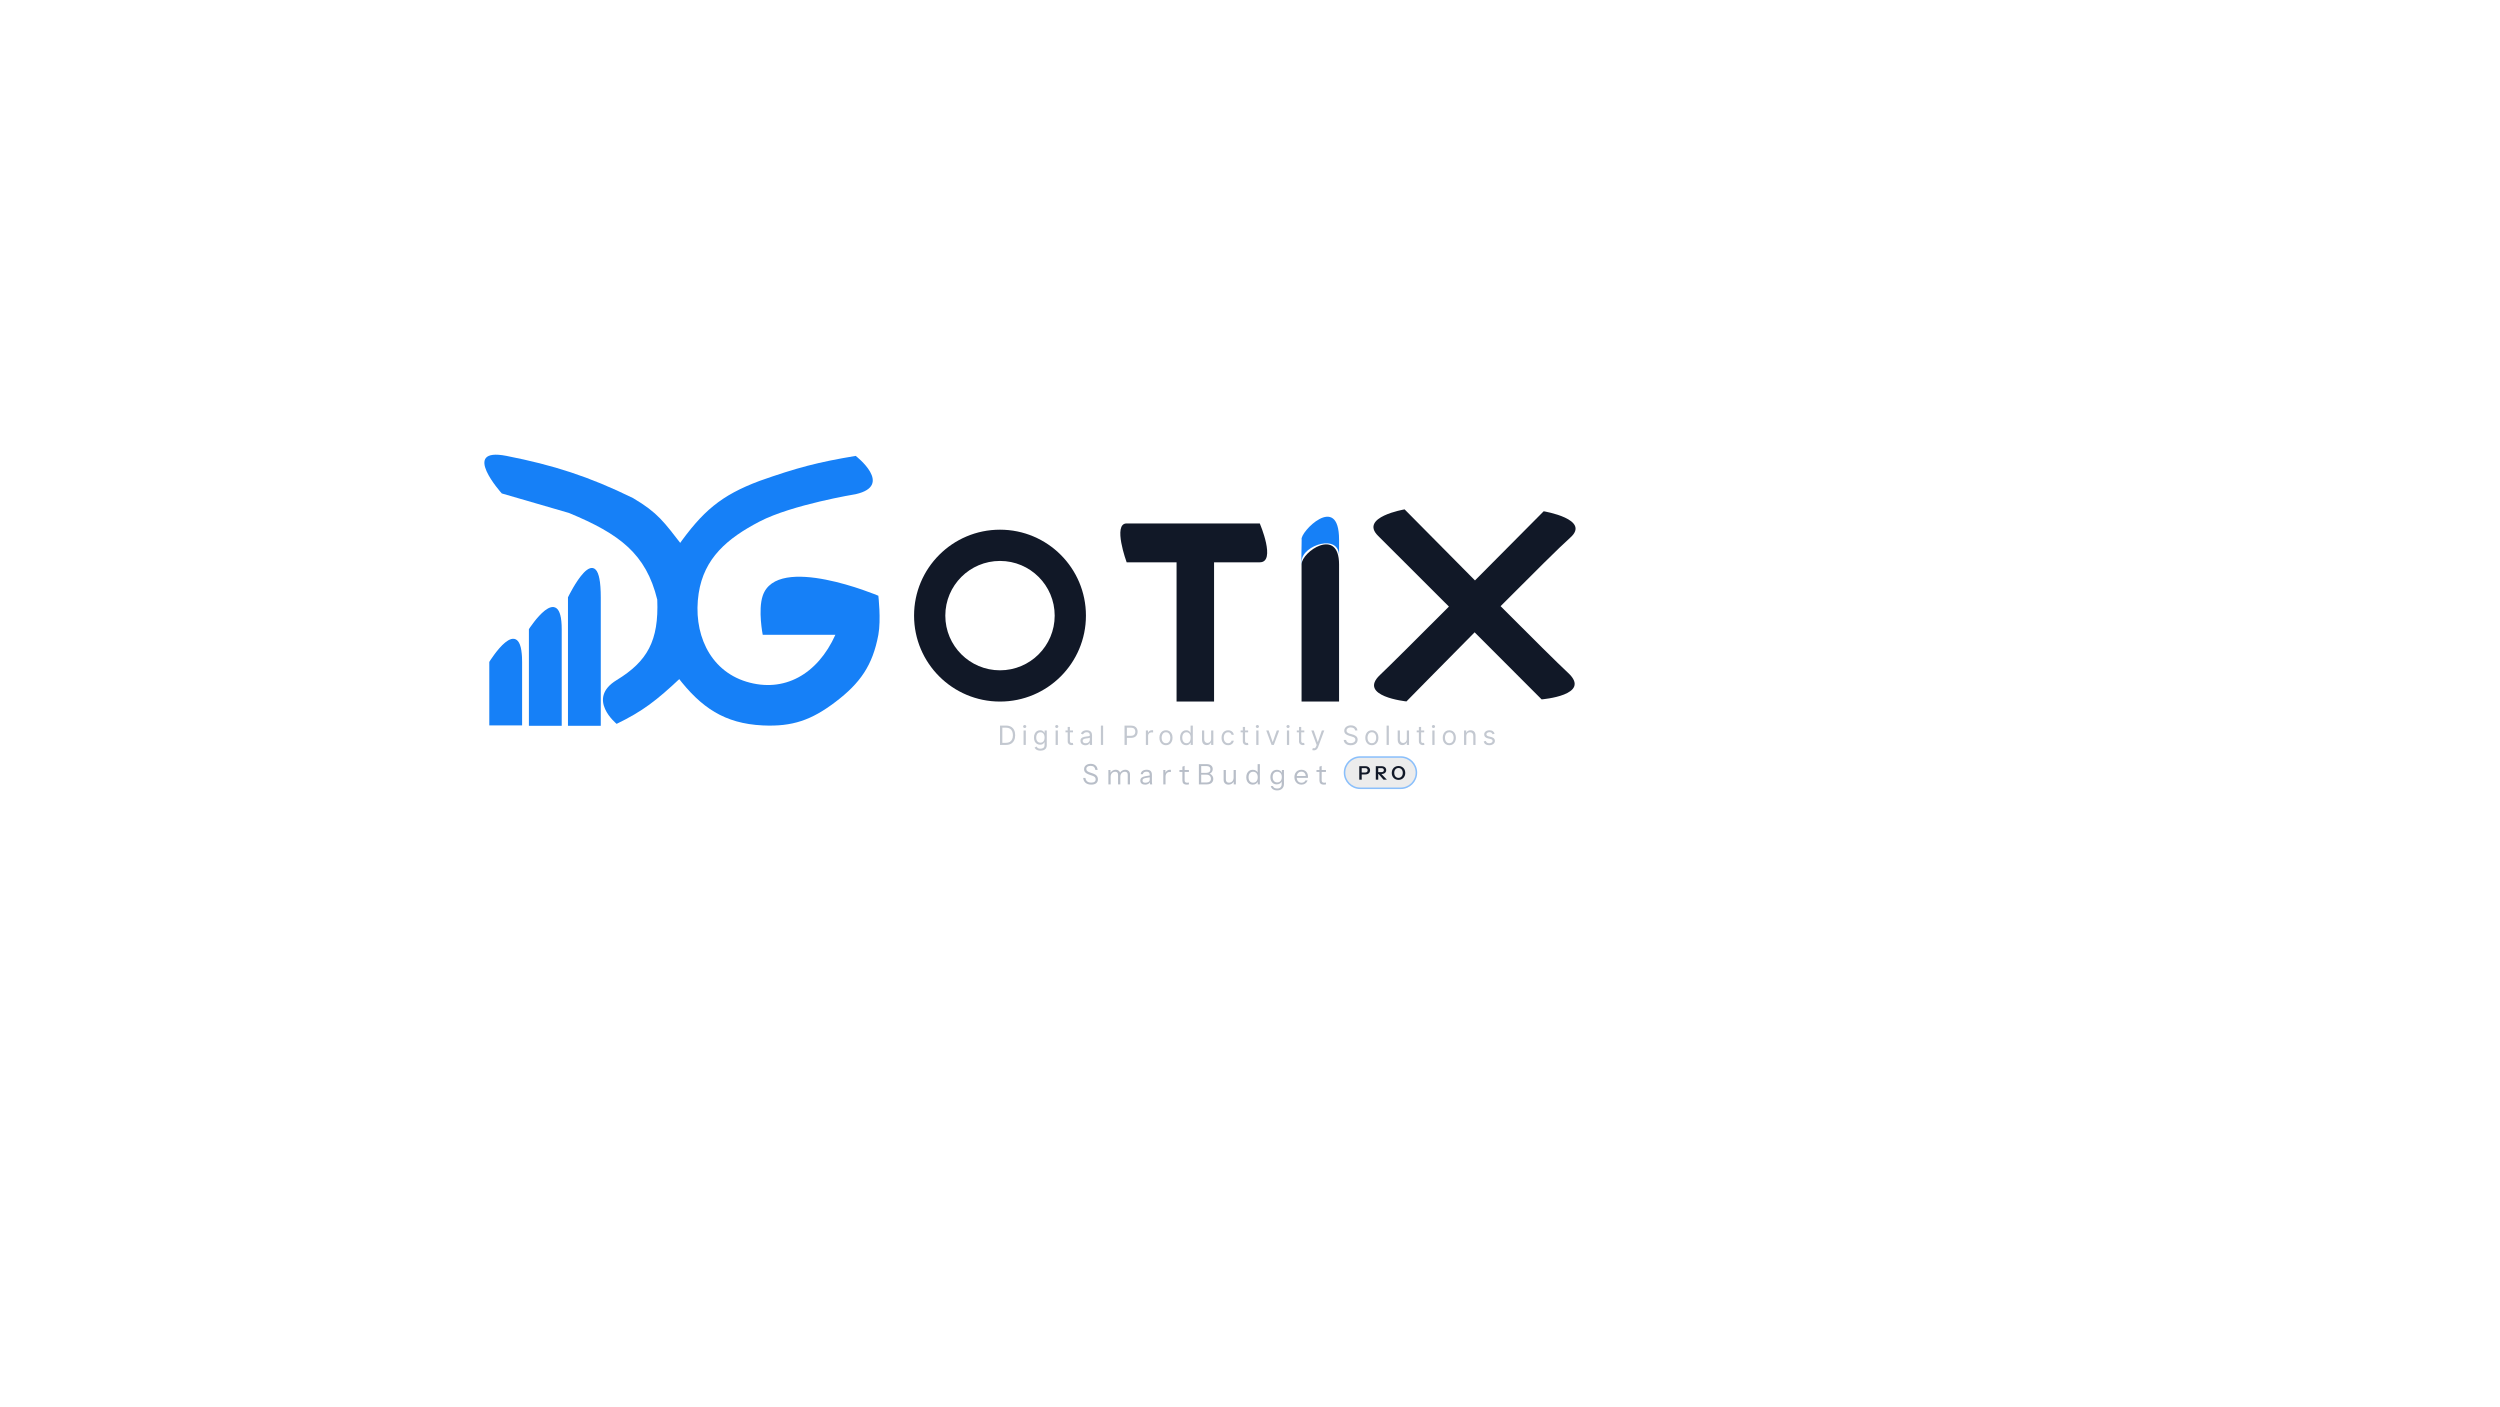
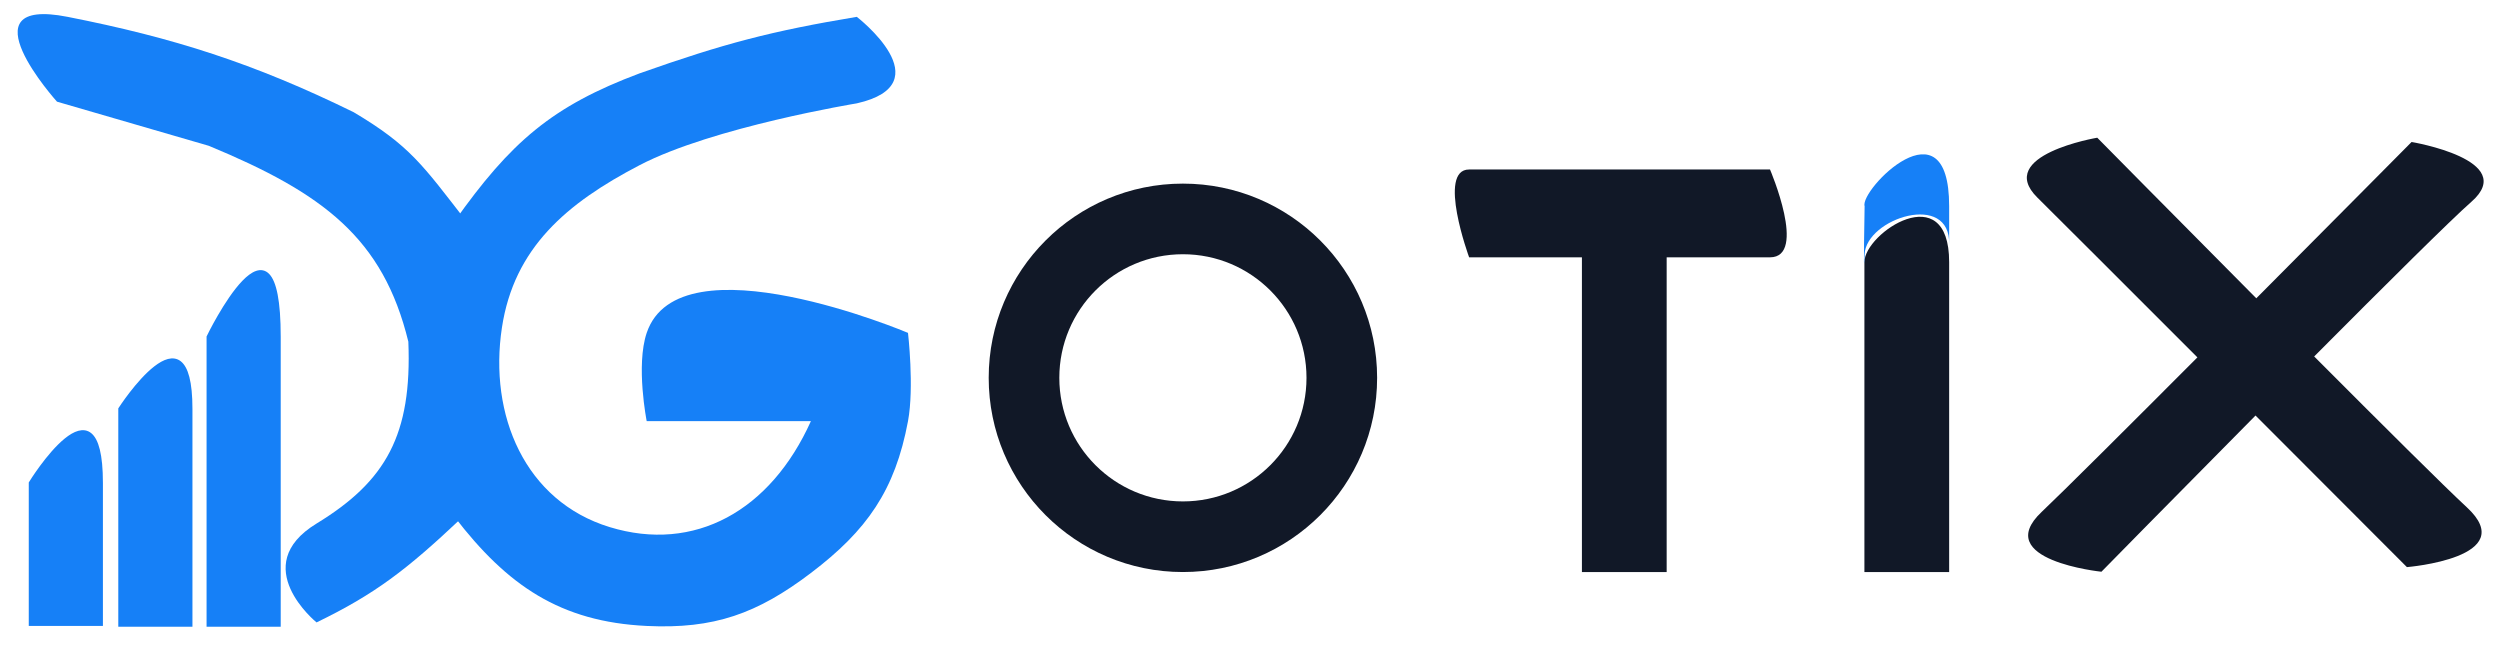
- <svg xmlns="http://www.w3.org/2000/svg" width="1600" height="900" viewBox="0 0 1600 900" fill="none">
+ <svg xmlns="http://www.w3.org/2000/svg" width="708" height="189" viewBox="305 287 708 189" fill="none">
  <path d="M405.145 318.77C376.923 304.932 354.113 297.669 324.145 291.77C294.178 285.872 321.14 315.794 321.14 315.794L364.14 328.294C396.605 341.748 413.494 354.47 420.645 383.77C421.696 410.083 414.349 423.252 394.645 435.27C374.942 447.288 394.645 463.27 394.645 463.27C411.221 455.234 420.137 448.396 435.645 433.77L437.145 349.77C424.71 333.752 421.145 328.27 405.145 318.77Z" fill="#1680F7" />
  <path d="M339 402.805C339.056 402.717 359 371.788 359 402.805V464H339V402.805Z" fill="#1680F7" />
  <path fill="#1680F7" d="M339 402.805C339.056 402.717 359 371.788 359 402.805V464H339V402.805Z" stroke="#1680F7" />
  <path d="M364 382.406C364.06 382.281 384 341.055 384 382.406V464H364V382.406Z" fill="#1680F7" />
  <path fill="#1680F7" d="M364 382.406C364.06 382.281 384 341.055 384 382.406V464H364V382.406Z" stroke="#1680F7" />
  <path d="M313.646 423.77C313.681 423.712 333.645 391.299 333.646 423.77V463.77H313.646V423.77Z" fill="#1680F7" />
  <path fill="#1680F7" d="M313.646 423.77C313.681 423.712 333.645 391.299 333.646 423.77V463.77H313.646V423.77Z" stroke="#1680F7" />
  <path d="M547.646 316.27C572.237 310.719 547.646 291.77 547.646 291.77C523.484 295.794 510.024 299.326 486.146 307.77C461.334 317.066 449.66 327.168 433.646 349.77V390.77V433.27C448.661 452.847 463.688 463.095 488.146 464.27C507.204 465.186 519.445 460.804 534.646 449.27C550.525 437.222 558.485 425.864 562.146 406.27C563.938 396.673 562.146 381.27 562.146 381.27C562.146 381.27 497.395 353.892 488.146 381.27C485.021 390.52 488.146 406.27 488.146 406.27H534.646C523.214 431.674 501.697 443.638 477.646 436.27C453.671 428.926 443.371 404.559 447.146 379.77C450.58 357.215 465.392 344.58 486.146 333.77C506.899 322.96 547.646 316.27 547.646 316.27Z" fill="#1680F7" />
  <path d="M640 449C670.376 449 695 424.376 695 394C695 363.624 670.376 339 640 339C609.624 339 585 363.624 585 394C585 424.376 609.624 449 640 449ZM640 429C620.67 429 605 413.33 605 394C605 374.67 620.67 359 640 359C659.33 359 675 374.67 675 394C675 413.33 659.33 429 640 429Z" fill="#111827" />
  <path d="M806.266 335C806.266 335 816.917 359.873 806.266 359.873H776.999V449H752.999V359.873C735.782 359.873 721.135 359.873 721.058 359.873C721.058 359.873 711.928 335 721.058 335H806.266Z" fill="#111827" />
  <path d="M833 361.241C833 353 857 337 857 361.241C857 385.481 857 449 857 449H833C833 449 833 369.481 833 361.241Z" fill="#111827" />
  <path d="M833.06 345.383C831.606 340.805 857 314.765 857 345.383C857 376 857 356.277 857 356.277C857.486 341.05 833.502 348.86 833.06 359C832.619 369.14 833.06 345.383 833.06 345.383Z" fill="#1680F7" />
-   <path opacity="0.85" d="M956.563 469.554L955.283 469.916C955.203 469.703 955.084 469.496 954.927 469.294C954.774 469.089 954.565 468.92 954.299 468.787C954.034 468.654 953.694 468.588 953.279 468.588C952.712 468.588 952.239 468.719 951.86 468.98C951.486 469.238 951.299 469.566 951.299 469.964C951.299 470.319 951.428 470.598 951.685 470.804C951.943 471.009 952.345 471.18 952.893 471.317L954.269 471.655C955.098 471.856 955.716 472.164 956.122 472.578C956.529 472.989 956.732 473.518 956.732 474.166C956.732 474.697 956.579 475.172 956.273 475.591C955.972 476.009 955.549 476.339 955.006 476.581C954.462 476.822 953.83 476.943 953.11 476.943C952.164 476.943 951.381 476.738 950.762 476.327C950.142 475.917 949.749 475.317 949.584 474.528L950.937 474.19C951.066 474.689 951.309 475.064 951.667 475.313C952.029 475.563 952.502 475.688 953.086 475.688C953.75 475.688 954.277 475.547 954.668 475.265C955.062 474.979 955.259 474.637 955.259 474.239C955.259 473.917 955.146 473.647 954.921 473.43C954.696 473.208 954.35 473.043 953.883 472.935L952.337 472.572C951.488 472.371 950.864 472.059 950.466 471.637C950.071 471.21 949.874 470.677 949.874 470.037C949.874 469.514 950.021 469.051 950.315 468.648C950.613 468.246 951.017 467.93 951.528 467.701C952.044 467.471 952.627 467.357 953.279 467.357C954.197 467.357 954.917 467.558 955.44 467.96C955.968 468.363 956.342 468.894 956.563 469.554Z" fill="#B8BEC8" />
-   <path opacity="0.85" d="M938.415 471.172V476.75H936.991V467.477H938.367V468.926H938.488C938.705 468.455 939.035 468.077 939.478 467.791C939.921 467.501 940.492 467.357 941.192 467.357C941.82 467.357 942.37 467.485 942.841 467.743C943.311 467.996 943.678 468.383 943.939 468.902C944.201 469.417 944.332 470.069 944.332 470.858V476.75H942.907V470.955C942.907 470.226 942.718 469.659 942.339 469.252C941.961 468.842 941.442 468.636 940.782 468.636C940.327 468.636 939.921 468.735 939.562 468.932C939.208 469.129 938.929 469.417 938.723 469.795C938.518 470.174 938.415 470.633 938.415 471.172Z" fill="#B8BEC8" />
-   <path opacity="0.85" d="M927.554 476.943C926.717 476.943 925.983 476.744 925.351 476.346C924.723 475.947 924.232 475.39 923.878 474.673C923.528 473.957 923.353 473.12 923.353 472.162C923.353 471.196 923.528 470.353 923.878 469.632C924.232 468.912 924.723 468.353 925.351 467.954C925.983 467.556 926.717 467.357 927.554 467.357C928.391 467.357 929.124 467.556 929.752 467.954C930.384 468.353 930.875 468.912 931.225 469.632C931.579 470.353 931.756 471.196 931.756 472.162C931.756 473.12 931.579 473.957 931.225 474.673C930.875 475.39 930.384 475.947 929.752 476.346C929.124 476.744 928.391 476.943 927.554 476.943ZM927.554 475.663C928.19 475.663 928.713 475.5 929.124 475.174C929.534 474.848 929.838 474.42 930.035 473.888C930.233 473.357 930.331 472.782 930.331 472.162C930.331 471.542 930.233 470.965 930.035 470.429C929.838 469.894 929.534 469.461 929.124 469.131C928.713 468.801 928.19 468.636 927.554 468.636C926.918 468.636 926.395 468.801 925.985 469.131C925.574 469.461 925.27 469.894 925.073 470.429C924.876 470.965 924.777 471.542 924.777 472.162C924.777 472.782 924.876 473.357 925.073 473.888C925.27 474.42 925.574 474.848 925.985 475.174C926.395 475.5 926.918 475.663 927.554 475.663Z" fill="#B8BEC8" />
-   <path opacity="0.85" d="M916.693 476.75V467.477H918.118V476.75H916.693ZM917.418 465.932C917.14 465.932 916.9 465.837 916.699 465.648C916.502 465.459 916.403 465.232 916.403 464.966C916.403 464.7 916.502 464.473 916.699 464.284C916.9 464.095 917.14 464 917.418 464C917.695 464 917.933 464.095 918.13 464.284C918.331 464.473 918.432 464.7 918.432 464.966C918.432 465.232 918.331 465.459 918.13 465.648C917.933 465.837 917.695 465.932 917.418 465.932Z" fill="#B8BEC8" />
-   <path opacity="0.85" d="M911.49 467.477V468.685H906.685V467.477H911.49ZM908.085 465.256H909.51V474.094C909.51 474.496 909.568 474.798 909.685 474.999C909.806 475.196 909.959 475.329 910.144 475.398C910.333 475.462 910.532 475.494 910.741 475.494C910.898 475.494 911.027 475.486 911.128 475.47C911.228 475.45 911.309 475.434 911.369 475.422L911.659 476.702C911.562 476.738 911.428 476.774 911.255 476.81C911.081 476.851 910.862 476.871 910.596 476.871C910.194 476.871 909.8 476.784 909.413 476.611C909.031 476.438 908.713 476.174 908.459 475.82C908.21 475.466 908.085 475.019 908.085 474.48V465.256Z" fill="#B8BEC8" />
-   <path opacity="0.85" d="M900.363 472.959V467.477H901.788V476.75H900.363V475.18H900.267C900.049 475.651 899.711 476.052 899.252 476.382C898.794 476.708 898.214 476.871 897.514 476.871C896.934 476.871 896.419 476.744 895.968 476.49C895.518 476.233 895.163 475.846 894.906 475.331C894.648 474.812 894.52 474.158 894.52 473.369V467.477H895.944V473.273C895.944 473.949 896.133 474.488 896.512 474.891C896.894 475.293 897.381 475.494 897.973 475.494C898.327 475.494 898.687 475.404 899.053 475.223C899.424 475.042 899.733 474.764 899.983 474.39C900.236 474.015 900.363 473.538 900.363 472.959Z" fill="#B8BEC8" />
-   <path opacity="0.85" d="M888.85 464.386V476.75H887.425V464.386H888.85Z" fill="#B8BEC8" />
-   <path opacity="0.85" d="M877.989 476.943C877.152 476.943 876.417 476.744 875.785 476.346C875.157 475.947 874.666 475.39 874.312 474.673C873.962 473.957 873.787 473.12 873.787 472.162C873.787 471.196 873.962 470.353 874.312 469.632C874.666 468.912 875.157 468.353 875.785 467.954C876.417 467.556 877.152 467.357 877.989 467.357C878.826 467.357 879.558 467.556 880.186 467.954C880.818 468.353 881.309 468.912 881.659 469.632C882.013 470.353 882.191 471.196 882.191 472.162C882.191 473.12 882.013 473.957 881.659 474.673C881.309 475.39 880.818 475.947 880.186 476.346C879.558 476.744 878.826 476.943 877.989 476.943ZM877.989 475.663C878.625 475.663 879.148 475.5 879.558 475.174C879.969 474.848 880.273 474.42 880.47 473.888C880.667 473.357 880.766 472.782 880.766 472.162C880.766 471.542 880.667 470.965 880.47 470.429C880.273 469.894 879.969 469.461 879.558 469.131C879.148 468.801 878.625 468.636 877.989 468.636C877.353 468.636 876.83 468.801 876.419 469.131C876.009 469.461 875.705 469.894 875.508 470.429C875.31 470.965 875.212 471.542 875.212 472.162C875.212 472.782 875.31 473.357 875.508 473.888C875.705 474.42 876.009 474.848 876.419 475.174C876.83 475.5 877.353 475.663 877.989 475.663Z" fill="#B8BEC8" />
-   <path opacity="0.85" d="M867.275 467.477C867.203 466.866 866.909 466.391 866.394 466.053C865.879 465.714 865.247 465.545 864.498 465.545C863.951 465.545 863.472 465.634 863.061 465.811C862.655 465.988 862.337 466.232 862.108 466.542C861.882 466.851 861.77 467.204 861.77 467.598C861.77 467.928 861.848 468.212 862.005 468.449C862.166 468.683 862.371 468.878 862.621 469.035C862.87 469.188 863.132 469.314 863.406 469.415C863.679 469.512 863.931 469.59 864.16 469.651L865.416 469.989C865.738 470.073 866.096 470.19 866.49 470.339C866.889 470.488 867.269 470.691 867.631 470.948C867.998 471.202 868.3 471.528 868.537 471.926C868.774 472.325 868.893 472.814 868.893 473.393C868.893 474.062 868.718 474.665 868.368 475.205C868.022 475.744 867.515 476.172 866.847 476.49C866.183 476.808 865.376 476.967 864.426 476.967C863.54 476.967 862.774 476.824 862.126 476.539C861.482 476.253 860.975 475.855 860.604 475.343C860.238 474.832 860.031 474.239 859.983 473.562H861.528C861.568 474.029 861.725 474.416 861.999 474.722C862.277 475.023 862.627 475.249 863.049 475.398C863.476 475.543 863.935 475.615 864.426 475.615C864.997 475.615 865.51 475.522 865.965 475.337C866.42 475.148 866.78 474.887 867.046 474.553C867.311 474.214 867.444 473.82 867.444 473.369C867.444 472.959 867.33 472.625 867.1 472.367C866.871 472.11 866.569 471.9 866.195 471.739C865.82 471.578 865.416 471.437 864.981 471.317L863.46 470.882C862.494 470.604 861.729 470.208 861.166 469.693C860.602 469.178 860.321 468.504 860.321 467.67C860.321 466.978 860.508 466.375 860.882 465.859C861.26 465.34 861.768 464.938 862.403 464.652C863.043 464.362 863.758 464.217 864.547 464.217C865.343 464.217 866.052 464.36 866.672 464.646C867.291 464.928 867.782 465.314 868.145 465.805C868.511 466.296 868.704 466.853 868.724 467.477H867.275Z" fill="#B8BEC8" />
-   <path opacity="0.85" d="M840.874 480.227C840.633 480.227 840.417 480.207 840.228 480.167C840.039 480.131 839.908 480.094 839.836 480.058L840.198 478.803C840.544 478.891 840.85 478.923 841.116 478.899C841.381 478.875 841.617 478.756 841.822 478.543C842.031 478.334 842.222 477.994 842.396 477.523L842.661 476.798L839.232 467.477H840.778L843.337 474.866H843.434L845.994 467.477H847.539L843.603 478.102C843.426 478.581 843.206 478.978 842.945 479.292C842.683 479.609 842.379 479.845 842.033 479.998C841.691 480.151 841.305 480.227 840.874 480.227Z" fill="#B8BEC8" />
-   <path opacity="0.85" d="M834.754 467.477V468.685H829.948V467.477H834.754ZM831.349 465.256H832.774V474.094C832.774 474.496 832.832 474.798 832.949 474.999C833.069 475.196 833.222 475.329 833.407 475.398C833.597 475.462 833.796 475.494 834.005 475.494C834.162 475.494 834.291 475.486 834.391 475.47C834.492 475.45 834.573 475.434 834.633 475.422L834.923 476.702C834.826 476.738 834.691 476.774 834.518 476.81C834.345 476.851 834.126 476.871 833.86 476.871C833.458 476.871 833.063 476.784 832.677 476.611C832.295 476.438 831.977 476.174 831.723 475.82C831.474 475.466 831.349 475.019 831.349 474.48V465.256Z" fill="#B8BEC8" />
-   <path opacity="0.85" d="M823.627 476.75V467.477H825.051V476.75H823.627ZM824.351 465.932C824.073 465.932 823.834 465.837 823.633 465.648C823.436 465.459 823.337 465.232 823.337 464.966C823.337 464.7 823.436 464.473 823.633 464.284C823.834 464.095 824.073 464 824.351 464C824.629 464 824.866 464.095 825.063 464.284C825.265 464.473 825.365 464.7 825.365 464.966C825.365 465.232 825.265 465.459 825.063 465.648C824.866 465.837 824.629 465.932 824.351 465.932Z" fill="#B8BEC8" />
-   <path opacity="0.85" d="M818.686 467.477L815.257 476.75H813.808L810.379 467.477H811.925L814.485 474.866H814.581L817.141 467.477H818.686Z" fill="#B8BEC8" />
-   <path opacity="0.85" d="M804.009 476.75V467.477H805.434V476.75H804.009ZM804.734 465.932C804.456 465.932 804.217 465.837 804.016 465.648C803.818 465.459 803.72 465.232 803.72 464.966C803.72 464.7 803.818 464.473 804.016 464.284C804.217 464.095 804.456 464 804.734 464C805.012 464 805.249 464.095 805.446 464.284C805.648 464.473 805.748 464.7 805.748 464.966C805.748 465.232 805.648 465.459 805.446 465.648C805.249 465.837 805.012 465.932 804.734 465.932Z" fill="#B8BEC8" />
-   <path opacity="0.85" d="M798.806 467.477V468.685H794.001V467.477H798.806ZM795.402 465.256H796.826V474.094C796.826 474.496 796.885 474.798 797.001 474.999C797.122 475.196 797.275 475.329 797.46 475.398C797.649 475.462 797.849 475.494 798.058 475.494C798.215 475.494 798.344 475.486 798.444 475.47C798.545 475.45 798.625 475.434 798.686 475.422L798.975 476.702C798.879 476.738 798.744 476.774 798.571 476.81C798.398 476.851 798.179 476.871 797.913 476.871C797.51 476.871 797.116 476.784 796.73 476.611C796.347 476.438 796.029 476.174 795.776 475.82C795.526 475.466 795.402 475.019 795.402 474.48V465.256Z" fill="#B8BEC8" />
-   <path opacity="0.85" d="M785.985 476.943C785.116 476.943 784.367 476.738 783.739 476.327C783.111 475.917 782.628 475.351 782.29 474.631C781.952 473.911 781.783 473.088 781.783 472.162C781.783 471.22 781.956 470.389 782.302 469.669C782.653 468.944 783.139 468.379 783.763 467.972C784.391 467.562 785.124 467.357 785.961 467.357C786.613 467.357 787.2 467.477 787.724 467.719C788.247 467.96 788.675 468.298 789.009 468.733C789.343 469.168 789.551 469.675 789.631 470.254H788.206C788.098 469.832 787.856 469.457 787.482 469.131C787.112 468.801 786.613 468.636 785.985 468.636C785.43 468.636 784.943 468.781 784.524 469.071C784.109 469.357 783.785 469.761 783.552 470.284C783.323 470.804 783.208 471.413 783.208 472.114C783.208 472.83 783.321 473.454 783.546 473.985C783.775 474.516 784.097 474.929 784.512 475.223C784.93 475.516 785.421 475.663 785.985 475.663C786.355 475.663 786.691 475.599 786.993 475.47C787.295 475.341 787.55 475.156 787.76 474.915C787.969 474.673 788.118 474.384 788.206 474.045H789.631C789.551 474.593 789.351 475.086 789.034 475.525C788.72 475.959 788.303 476.305 787.784 476.563C787.269 476.816 786.669 476.943 785.985 476.943Z" fill="#B8BEC8" />
-   <path opacity="0.85" d="M775.124 472.959V467.477H776.548V476.75H775.124V475.18H775.027C774.81 475.651 774.472 476.052 774.013 476.382C773.554 476.708 772.974 476.871 772.274 476.871C771.695 476.871 771.179 476.744 770.729 476.49C770.278 476.233 769.924 475.846 769.666 475.331C769.409 474.812 769.28 474.158 769.28 473.369V467.477H770.705V473.273C770.705 473.949 770.894 474.488 771.272 474.891C771.654 475.293 772.141 475.494 772.733 475.494C773.087 475.494 773.447 475.404 773.814 475.223C774.184 475.042 774.494 474.764 774.743 474.39C774.997 474.015 775.124 473.538 775.124 472.959Z" fill="#B8BEC8" />
-   <path opacity="0.85" d="M759.163 476.943C758.39 476.943 757.708 476.748 757.116 476.358C756.525 475.963 756.062 475.408 755.728 474.691C755.394 473.971 755.227 473.12 755.227 472.138C755.227 471.164 755.394 470.319 755.728 469.602C756.062 468.886 756.527 468.332 757.122 467.942C757.718 467.552 758.406 467.357 759.187 467.357C759.79 467.357 760.267 467.457 760.618 467.658C760.972 467.856 761.241 468.081 761.426 468.335C761.616 468.584 761.763 468.789 761.867 468.95H761.988V464.386H763.413V476.75H762.036V475.325H761.867C761.763 475.494 761.614 475.708 761.42 475.965C761.227 476.219 760.952 476.446 760.593 476.647C760.235 476.845 759.758 476.943 759.163 476.943ZM759.356 475.663C759.927 475.663 760.41 475.514 760.805 475.217C761.199 474.915 761.499 474.498 761.704 473.967C761.909 473.432 762.012 472.814 762.012 472.114C762.012 471.421 761.911 470.816 761.71 470.297C761.509 469.773 761.211 469.367 760.817 469.077C760.422 468.783 759.935 468.636 759.356 468.636C758.752 468.636 758.249 468.791 757.847 469.101C757.448 469.407 757.148 469.824 756.947 470.351C756.75 470.874 756.651 471.462 756.651 472.114C756.651 472.774 756.752 473.373 756.953 473.913C757.158 474.448 757.46 474.875 757.859 475.192C758.261 475.506 758.76 475.663 759.356 475.663Z" fill="#B8BEC8" />
-   <path opacity="0.85" d="M746.225 476.943C745.388 476.943 744.653 476.744 744.021 476.346C743.393 475.947 742.902 475.39 742.548 474.673C742.198 473.957 742.023 473.12 742.023 472.162C742.023 471.196 742.198 470.353 742.548 469.632C742.902 468.912 743.393 468.353 744.021 467.954C744.653 467.556 745.388 467.357 746.225 467.357C747.062 467.357 747.794 467.556 748.422 467.954C749.054 468.353 749.545 468.912 749.895 469.632C750.249 470.353 750.426 471.196 750.426 472.162C750.426 473.12 750.249 473.957 749.895 474.673C749.545 475.39 749.054 475.947 748.422 476.346C747.794 476.744 747.062 476.943 746.225 476.943ZM746.225 475.663C746.861 475.663 747.384 475.5 747.794 475.174C748.205 474.848 748.509 474.42 748.706 473.888C748.903 473.357 749.002 472.782 749.002 472.162C749.002 471.542 748.903 470.965 748.706 470.429C748.509 469.894 748.205 469.461 747.794 469.131C747.384 468.801 746.861 468.636 746.225 468.636C745.589 468.636 745.066 468.801 744.655 469.131C744.245 469.461 743.941 469.894 743.743 470.429C743.546 470.965 743.448 471.542 743.448 472.162C743.448 472.782 743.546 473.357 743.743 473.888C743.941 474.42 744.245 474.848 744.655 475.174C745.066 475.5 745.589 475.663 746.225 475.663Z" fill="#B8BEC8" />
-   <path opacity="0.85" d="M733.355 476.75V467.477H734.731V468.878H734.828C734.997 468.419 735.303 468.047 735.745 467.761C736.188 467.475 736.687 467.332 737.243 467.332C737.347 467.332 737.478 467.334 737.635 467.338C737.792 467.342 737.911 467.348 737.991 467.357V468.805C737.943 468.793 737.832 468.775 737.659 468.751C737.49 468.723 737.311 468.709 737.122 468.709C736.671 468.709 736.269 468.803 735.914 468.993C735.564 469.178 735.287 469.435 735.081 469.765C734.88 470.091 734.779 470.464 734.779 470.882V476.75H733.355Z" fill="#B8BEC8" />
-   <path opacity="0.85" d="M719.697 476.75V464.386H723.874C724.844 464.386 725.637 464.561 726.253 464.912C726.873 465.258 727.331 465.727 727.629 466.318C727.927 466.91 728.076 467.57 728.076 468.298C728.076 469.027 727.927 469.689 727.629 470.284C727.336 470.88 726.881 471.355 726.265 471.709C725.649 472.059 724.86 472.234 723.898 472.234H720.904V470.906H723.85C724.514 470.906 725.048 470.792 725.45 470.562C725.852 470.333 726.144 470.023 726.325 469.632C726.51 469.238 726.603 468.793 726.603 468.298C726.603 467.803 726.51 467.361 726.325 466.97C726.144 466.58 725.85 466.274 725.444 466.053C725.037 465.827 724.498 465.714 723.826 465.714H721.194V476.75H719.697Z" fill="#B8BEC8" />
-   <path opacity="0.85" d="M705.993 464.386V476.75H704.568V464.386H705.993Z" fill="#B8BEC8" />
-   <path opacity="0.85" d="M694.658 476.967C694.07 476.967 693.537 476.857 693.058 476.635C692.579 476.41 692.199 476.086 691.917 475.663C691.635 475.237 691.495 474.722 691.495 474.118C691.495 473.587 691.599 473.156 691.809 472.826C692.018 472.492 692.298 472.23 692.648 472.041C692.998 471.852 693.384 471.711 693.807 471.619C694.233 471.522 694.662 471.446 695.093 471.389C695.656 471.317 696.113 471.262 696.463 471.226C696.817 471.186 697.075 471.12 697.236 471.027C697.401 470.934 697.483 470.773 697.483 470.544V470.496C697.483 469.9 697.32 469.437 696.994 469.107C696.672 468.777 696.183 468.612 695.527 468.612C694.847 468.612 694.314 468.761 693.928 469.059C693.541 469.357 693.269 469.675 693.113 470.013L691.76 469.53C692.002 468.966 692.324 468.528 692.726 468.214C693.133 467.896 693.575 467.674 694.054 467.55C694.537 467.421 695.012 467.357 695.479 467.357C695.777 467.357 696.119 467.393 696.505 467.465C696.896 467.534 697.272 467.676 697.634 467.894C698 468.111 698.304 468.439 698.546 468.878C698.787 469.317 698.908 469.904 698.908 470.641V476.75H697.483V475.494H697.411C697.314 475.696 697.153 475.911 696.928 476.14C696.702 476.37 696.403 476.565 696.028 476.726C695.654 476.887 695.197 476.967 694.658 476.967ZM694.875 475.688C695.439 475.688 695.914 475.577 696.3 475.355C696.69 475.134 696.984 474.848 697.181 474.498C697.383 474.148 697.483 473.78 697.483 473.393V472.089C697.423 472.162 697.29 472.228 697.085 472.289C696.884 472.345 696.65 472.395 696.385 472.44C696.123 472.48 695.867 472.516 695.618 472.548C695.372 472.576 695.173 472.601 695.02 472.621C694.65 472.669 694.304 472.748 693.982 472.856C693.664 472.961 693.406 473.12 693.209 473.333C693.016 473.542 692.919 473.828 692.919 474.19C692.919 474.685 693.102 475.06 693.469 475.313C693.839 475.563 694.308 475.688 694.875 475.688Z" fill="#B8BEC8" />
-   <path opacity="0.85" d="M686.726 467.477V468.685H681.921V467.477H686.726ZM683.321 465.256H684.746V474.094C684.746 474.496 684.804 474.798 684.921 474.999C685.042 475.196 685.195 475.329 685.38 475.398C685.569 475.462 685.768 475.494 685.977 475.494C686.134 475.494 686.263 475.486 686.364 475.47C686.464 475.45 686.545 475.434 686.605 475.422L686.895 476.702C686.798 476.738 686.664 476.774 686.491 476.81C686.318 476.851 686.098 476.871 685.833 476.871C685.43 476.871 685.036 476.784 684.649 476.611C684.267 476.438 683.949 476.174 683.696 475.82C683.446 475.466 683.321 475.019 683.321 474.48V465.256Z" fill="#B8BEC8" />
-   <path opacity="0.85" d="M675.599 476.75V467.477H677.024V476.75H675.599ZM676.324 465.932C676.046 465.932 675.807 465.837 675.605 465.648C675.408 465.459 675.31 465.232 675.31 464.966C675.31 464.7 675.408 464.473 675.605 464.284C675.807 464.095 676.046 464 676.324 464C676.601 464 676.839 464.095 677.036 464.284C677.237 464.473 677.338 464.7 677.338 464.966C677.338 465.232 677.237 465.459 677.036 465.648C676.839 465.837 676.601 465.932 676.324 465.932Z" fill="#B8BEC8" />
-   <path opacity="0.85" d="M665.923 480.42C665.234 480.42 664.643 480.332 664.148 480.155C663.653 479.982 663.24 479.752 662.91 479.467C662.584 479.185 662.325 478.883 662.131 478.561L663.266 477.764C663.395 477.933 663.558 478.126 663.755 478.344C663.953 478.565 664.222 478.756 664.564 478.917C664.91 479.082 665.363 479.165 665.923 479.165C666.671 479.165 667.289 478.984 667.776 478.621C668.263 478.259 668.506 477.692 668.506 476.919V475.036H668.386C668.281 475.205 668.132 475.414 667.939 475.663C667.75 475.909 667.476 476.128 667.118 476.321C666.764 476.511 666.285 476.605 665.681 476.605C664.933 476.605 664.261 476.428 663.665 476.074C663.073 475.72 662.604 475.205 662.258 474.528C661.916 473.852 661.745 473.031 661.745 472.065C661.745 471.116 661.912 470.288 662.246 469.584C662.58 468.876 663.045 468.328 663.641 467.942C664.236 467.552 664.925 467.357 665.705 467.357C666.309 467.357 666.788 467.457 667.142 467.658C667.5 467.856 667.774 468.081 667.963 468.335C668.156 468.584 668.305 468.789 668.41 468.95H668.555V467.477H669.931V477.016C669.931 477.813 669.75 478.46 669.388 478.96C669.03 479.463 668.547 479.831 667.939 480.064C667.335 480.302 666.663 480.42 665.923 480.42ZM665.874 475.325C666.446 475.325 666.929 475.194 667.323 474.933C667.718 474.671 668.017 474.295 668.223 473.804C668.428 473.313 668.531 472.725 668.531 472.041C668.531 471.373 668.43 470.784 668.229 470.272C668.028 469.761 667.73 469.361 667.335 469.071C666.941 468.781 666.454 468.636 665.874 468.636C665.271 468.636 664.768 468.789 664.365 469.095C663.967 469.401 663.667 469.812 663.466 470.327C663.268 470.842 663.17 471.413 663.17 472.041C663.17 472.685 663.27 473.255 663.472 473.75C663.677 474.241 663.979 474.627 664.377 474.909C664.78 475.186 665.279 475.325 665.874 475.325Z" fill="#B8BEC8" />
-   <path opacity="0.85" d="M655.086 476.75V467.477H656.51V476.75H655.086ZM655.81 465.932C655.532 465.932 655.293 465.837 655.092 465.648C654.895 465.459 654.796 465.232 654.796 464.966C654.796 464.7 654.895 464.473 655.092 464.284C655.293 464.095 655.532 464 655.81 464C656.088 464 656.325 464.095 656.522 464.284C656.724 464.473 656.824 464.7 656.824 464.966C656.824 465.232 656.724 465.459 656.522 465.648C656.325 465.837 656.088 465.932 655.81 465.932Z" fill="#B8BEC8" />
-   <path opacity="0.85" d="M643.815 476.75H640V464.386H643.984C645.184 464.386 646.21 464.634 647.063 465.129C647.916 465.62 648.57 466.326 649.025 467.248C649.48 468.165 649.707 469.264 649.707 470.544C649.707 471.832 649.478 472.941 649.019 473.87C648.56 474.796 647.892 475.508 647.015 476.007C646.138 476.502 645.071 476.75 643.815 476.75ZM641.497 475.422H643.719C644.741 475.422 645.588 475.225 646.26 474.83C646.932 474.436 647.433 473.874 647.763 473.146C648.094 472.417 648.259 471.55 648.259 470.544C648.259 469.546 648.096 468.687 647.77 467.966C647.444 467.242 646.957 466.686 646.309 466.3C645.661 465.91 644.854 465.714 643.888 465.714H641.497V475.422Z" fill="#B8BEC8" />
  <path d="M898.942 326C898.942 326 920.334 347.677 943.982 371.477C967.175 348.18 987.927 327.246 987.961 327.212C987.961 327.212 1018.43 332.301 1004.9 344.146C999.314 349.03 980.53 367.696 960.375 387.947C979.602 407.229 997.423 424.954 1003.59 430.651C1019.08 444.95 986.738 447.599 986.639 447.607C986.639 447.607 966.49 427.425 943.764 404.679C920.751 427.91 900.21 448.83 900.127 448.915C900.127 448.915 868.7 445.672 883.192 431.981C889.086 426.414 907.513 408.044 927.306 388.209C906.564 367.457 887.138 348.04 881.987 342.956C869.778 330.905 898.942 326 898.942 326Z" fill="#111827" />
-   <path d="M698.415 502.162C696.903 502.162 695.697 501.79 694.797 501.046C693.909 500.302 693.387 499.24 693.231 497.86H694.671C694.803 498.856 695.181 499.606 695.805 500.11C696.429 500.614 697.293 500.866 698.397 500.866C699.333 500.866 700.035 500.692 700.503 500.344C700.983 499.984 701.223 499.462 701.223 498.778C701.223 498.19 701.061 497.722 700.737 497.374C700.413 497.026 699.909 496.738 699.225 496.51L697.047 495.754C695.943 495.37 695.127 494.908 694.599 494.368C694.071 493.816 693.807 493.12 693.807 492.28C693.807 491.584 693.981 490.984 694.329 490.48C694.677 489.964 695.169 489.562 695.805 489.274C696.441 488.986 697.179 488.842 698.019 488.842C699.315 488.842 700.353 489.184 701.133 489.868C701.913 490.54 702.363 491.5 702.483 492.748H701.043C700.887 491.848 700.563 491.188 700.071 490.768C699.591 490.348 698.895 490.138 697.983 490.138C697.119 490.138 696.447 490.312 695.967 490.66C695.487 491.008 695.247 491.5 695.247 492.136C695.247 492.676 695.415 493.108 695.751 493.432C696.087 493.756 696.609 494.038 697.317 494.278L699.639 495.088C700.647 495.436 701.403 495.91 701.907 496.51C702.411 497.098 702.663 497.848 702.663 498.76C702.663 499.84 702.291 500.68 701.547 501.28C700.815 501.868 699.771 502.162 698.415 502.162ZM709.366 502V492.82H710.716V494.98H710.806V502H709.366ZM715.558 502V495.916C715.558 495.22 715.402 494.71 715.09 494.386C714.778 494.062 714.328 493.9 713.74 493.9C713.188 493.9 712.69 494.032 712.246 494.296C711.802 494.56 711.448 494.926 711.184 495.394C710.932 495.862 710.806 496.408 710.806 497.032L710.572 494.854C710.884 494.17 711.352 493.63 711.976 493.234C712.6 492.838 713.278 492.64 714.01 492.64C714.898 492.64 715.618 492.904 716.17 493.432C716.722 493.948 716.998 494.65 716.998 495.538V502H715.558ZM721.75 502V495.916C721.75 495.22 721.594 494.71 721.282 494.386C720.97 494.062 720.52 493.9 719.932 493.9C719.38 493.9 718.882 494.032 718.438 494.296C717.994 494.56 717.64 494.926 717.376 495.394C717.124 495.862 716.998 496.408 716.998 497.032L716.638 494.854C716.95 494.17 717.43 493.63 718.078 493.234C718.726 492.838 719.422 492.64 720.166 492.64C721.054 492.64 721.78 492.904 722.344 493.432C722.908 493.948 723.19 494.65 723.19 495.538V502H721.75ZM736.041 502C735.993 501.796 735.957 501.562 735.933 501.298C735.921 501.034 735.915 500.698 735.915 500.29H735.825V495.898C735.825 495.202 735.663 494.692 735.339 494.368C735.027 494.032 734.517 493.864 733.809 493.864C733.113 493.864 732.555 494.008 732.135 494.296C731.727 494.572 731.499 494.968 731.451 495.484H730.065C730.125 494.596 730.497 493.9 731.181 493.396C731.865 492.892 732.759 492.64 733.863 492.64C735.003 492.64 735.849 492.91 736.401 493.45C736.953 493.99 737.229 494.8 737.229 495.88V500.29C737.229 500.554 737.247 500.83 737.283 501.118C737.319 501.394 737.367 501.688 737.427 502H736.041ZM732.891 502.18C731.943 502.18 731.187 501.952 730.623 501.496C730.071 501.028 729.795 500.392 729.795 499.588C729.795 498.784 730.071 498.16 730.623 497.716C731.175 497.272 731.979 496.96 733.035 496.78L736.239 496.24V497.428L733.251 497.896C732.579 498.004 732.069 498.184 731.721 498.436C731.373 498.688 731.199 499.054 731.199 499.534C731.199 500.002 731.355 500.356 731.667 500.596C731.991 500.836 732.465 500.956 733.089 500.956C733.893 500.956 734.547 500.776 735.051 500.416C735.567 500.044 735.825 499.564 735.825 498.976L736.059 500.254C735.867 500.866 735.489 501.34 734.925 501.676C734.373 502.012 733.695 502.18 732.891 502.18ZM744.504 502V492.82H745.854V495.16H745.944V502H744.504ZM745.944 497.212L745.71 495.034C745.926 494.254 746.31 493.66 746.862 493.252C747.414 492.844 748.05 492.64 748.77 492.64C749.07 492.64 749.274 492.664 749.382 492.712V494.098C749.322 494.074 749.238 494.062 749.13 494.062C749.022 494.05 748.89 494.044 748.734 494.044C747.822 494.044 747.126 494.32 746.646 494.872C746.178 495.412 745.944 496.192 745.944 497.212ZM759.637 502.162C758.617 502.162 757.873 501.934 757.405 501.478C756.949 501.01 756.721 500.338 756.721 499.462V490.678L758.161 490.138V499.444C758.161 499.96 758.293 500.338 758.557 500.578C758.821 500.818 759.253 500.938 759.853 500.938C760.093 500.938 760.297 500.926 760.465 500.902C760.645 500.866 760.789 500.824 760.897 500.776V502C760.777 502.048 760.603 502.084 760.375 502.108C760.159 502.144 759.913 502.162 759.637 502.162ZM754.831 494.044V492.82H760.897V494.044H754.831ZM768.26 502V500.776H772.4C773.192 500.776 773.822 500.56 774.29 500.128C774.758 499.696 774.992 499.114 774.992 498.382C774.992 497.602 774.746 496.978 774.254 496.51C773.762 496.042 773.102 495.808 772.274 495.808H768.26V494.62H772.076C772.892 494.62 773.528 494.422 773.984 494.026C774.44 493.63 774.668 493.072 774.668 492.352C774.668 491.68 774.452 491.164 774.02 490.804C773.6 490.444 772.982 490.264 772.166 490.264H768.26V489.04H772.292C773.48 489.04 774.416 489.322 775.1 489.886C775.796 490.45 776.144 491.218 776.144 492.19C776.144 492.802 776.006 493.348 775.73 493.828C775.454 494.308 775.076 494.686 774.596 494.962C774.116 495.226 773.564 495.358 772.94 495.358L773.03 494.98C773.69 494.98 774.278 495.136 774.794 495.448C775.322 495.76 775.736 496.186 776.036 496.726C776.348 497.254 776.504 497.86 776.504 498.544C776.504 499.228 776.336 499.834 776 500.362C775.676 500.878 775.214 501.28 774.614 501.568C774.014 501.856 773.318 502 772.526 502H768.26ZM767.288 502V489.04H768.764V502H767.288ZM786.217 502.18C785.617 502.18 785.083 502.06 784.615 501.82C784.147 501.568 783.781 501.22 783.517 500.776C783.253 500.32 783.121 499.798 783.121 499.21V492.82H784.561V498.832C784.561 499.528 784.729 500.05 785.065 500.398C785.413 500.746 785.905 500.92 786.541 500.92C787.117 500.92 787.627 500.788 788.071 500.524C788.515 500.26 788.863 499.894 789.115 499.426C789.379 498.946 789.511 498.4 789.511 497.788L789.745 499.966C789.445 500.65 788.977 501.19 788.341 501.586C787.705 501.982 786.997 502.18 786.217 502.18ZM789.601 502V499.84H789.511V492.82H790.951V502H789.601ZM804.972 502V499.858L805.152 499.912C804.924 500.608 804.504 501.16 803.892 501.568C803.292 501.976 802.572 502.18 801.732 502.18C800.904 502.18 800.178 501.982 799.554 501.586C798.942 501.19 798.462 500.638 798.114 499.93C797.778 499.222 797.61 498.394 797.61 497.446C797.61 496.486 797.784 495.646 798.132 494.926C798.48 494.206 798.966 493.648 799.59 493.252C800.214 492.856 800.946 492.658 801.786 492.658C802.65 492.658 803.376 492.868 803.964 493.288C804.552 493.708 804.954 494.302 805.17 495.07L804.882 495.106V489.04H806.322V502H804.972ZM802.002 500.92C802.926 500.92 803.646 500.608 804.162 499.984C804.69 499.348 804.954 498.484 804.954 497.392C804.954 496.324 804.69 495.478 804.162 494.854C803.634 494.23 802.914 493.918 802.002 493.918C801.09 493.918 800.376 494.23 799.86 494.854C799.344 495.478 799.086 496.342 799.086 497.446C799.086 498.526 799.344 499.378 799.86 500.002C800.376 500.614 801.09 500.92 802.002 500.92ZM817.364 505.87C816.272 505.87 815.36 505.612 814.628 505.096C813.908 504.592 813.47 503.92 813.314 503.08H814.682C814.814 503.56 815.108 503.938 815.564 504.214C816.032 504.502 816.662 504.646 817.454 504.646C818.39 504.646 819.098 504.388 819.578 503.872C820.058 503.368 820.298 502.624 820.298 501.64V499.678L820.478 499.714C820.274 500.41 819.866 500.968 819.254 501.388C818.642 501.796 817.916 502 817.076 502C816.272 502 815.564 501.808 814.952 501.424C814.34 501.028 813.866 500.482 813.53 499.786C813.194 499.09 813.026 498.28 813.026 497.356C813.026 496.42 813.2 495.598 813.548 494.89C813.896 494.182 814.382 493.636 815.006 493.252C815.642 492.856 816.38 492.658 817.22 492.658C818.084 492.658 818.804 492.868 819.38 493.288C819.968 493.708 820.358 494.308 820.55 495.088L820.388 495.106V492.82H821.738V501.64C821.738 502.948 821.348 503.98 820.568 504.736C819.788 505.492 818.72 505.87 817.364 505.87ZM817.436 500.758C818.336 500.758 819.05 500.446 819.578 499.822C820.106 499.198 820.37 498.352 820.37 497.284C820.37 496.24 820.106 495.418 819.578 494.818C819.05 494.206 818.336 493.9 817.436 493.9C816.524 493.9 815.804 494.206 815.276 494.818C814.76 495.43 814.502 496.27 814.502 497.338C814.502 498.382 814.766 499.216 815.294 499.84C815.822 500.452 816.536 500.758 817.436 500.758ZM832.888 502.18C832.012 502.18 831.238 501.976 830.566 501.568C829.894 501.148 829.366 500.578 828.982 499.858C828.598 499.138 828.406 498.31 828.406 497.374C828.406 496.438 828.592 495.616 828.964 494.908C829.348 494.188 829.882 493.63 830.566 493.234C831.25 492.838 832.036 492.64 832.924 492.64C833.776 492.64 834.514 492.826 835.138 493.198C835.774 493.57 836.26 494.092 836.596 494.764C836.944 495.436 837.118 496.228 837.118 497.14C837.118 497.26 837.112 497.374 837.1 497.482C837.1 497.59 837.088 497.71 837.064 497.842H829.486V496.636H836.182L835.714 497.302C835.714 496.198 835.468 495.352 834.976 494.764C834.496 494.164 833.812 493.864 832.924 493.864C832.012 493.864 831.274 494.182 830.71 494.818C830.158 495.442 829.882 496.288 829.882 497.356C829.882 498.448 830.158 499.324 830.71 499.984C831.274 500.632 832.024 500.956 832.96 500.956C833.548 500.956 834.064 500.83 834.508 500.578C834.952 500.314 835.276 499.942 835.48 499.462H836.848C836.548 500.302 836.044 500.968 835.336 501.46C834.64 501.94 833.824 502.18 832.888 502.18ZM847.352 502.162C846.332 502.162 845.588 501.934 845.12 501.478C844.664 501.01 844.436 500.338 844.436 499.462V490.678L845.876 490.138V499.444C845.876 499.96 846.008 500.338 846.272 500.578C846.536 500.818 846.968 500.938 847.568 500.938C847.808 500.938 848.012 500.926 848.18 500.902C848.36 500.866 848.504 500.824 848.612 500.776V502C848.492 502.048 848.318 502.084 848.09 502.108C847.874 502.144 847.628 502.162 847.352 502.162ZM842.546 494.044V492.82H848.612V494.044H842.546Z" fill="#B8BEC8" />
-   <rect opacity="0.5" x="860.5" y="484.5" width="46" height="20" rx="10" fill="#D9D9D9" stroke="#1680F7" />
  <path d="M869.936 499V490.36H873.812C874.444 490.36 874.984 490.468 875.432 490.684C875.888 490.9 876.236 491.204 876.476 491.596C876.724 491.988 876.848 492.452 876.848 492.988C876.848 493.516 876.724 493.98 876.476 494.38C876.228 494.78 875.88 495.092 875.432 495.316C874.984 495.532 874.444 495.64 873.812 495.64H871.148V494.416H873.74C874.236 494.416 874.616 494.288 874.88 494.032C875.152 493.776 875.288 493.428 875.288 492.988C875.288 492.556 875.152 492.216 874.88 491.968C874.616 491.72 874.236 491.596 873.74 491.596H871.496V499H869.936ZM880.509 499V490.36H884.157C884.773 490.36 885.309 490.464 885.765 490.672C886.221 490.88 886.569 491.172 886.809 491.548C887.057 491.924 887.181 492.364 887.181 492.868C887.181 493.364 887.057 493.8 886.809 494.176C886.569 494.552 886.221 494.844 885.765 495.052C885.309 495.26 884.773 495.364 884.157 495.364H881.733V494.176H884.109C884.613 494.176 884.997 494.06 885.261 493.828C885.533 493.596 885.669 493.276 885.669 492.868C885.669 492.46 885.537 492.148 885.273 491.932C885.009 491.708 884.621 491.596 884.109 491.596H882.069V499H880.509ZM885.453 499L881.601 494.584H883.353L887.613 499H885.453ZM895.045 499.12C894.421 499.12 893.845 499.012 893.317 498.796C892.789 498.58 892.329 498.272 891.937 497.872C891.553 497.472 891.253 497 891.037 496.456C890.829 495.904 890.725 495.3 890.725 494.644C890.725 493.772 890.909 493.008 891.277 492.352C891.645 491.688 892.153 491.172 892.801 490.804C893.457 490.428 894.201 490.24 895.033 490.24C895.881 490.24 896.629 490.428 897.277 490.804C897.933 491.172 898.445 491.688 898.813 492.352C899.181 493.016 899.365 493.784 899.365 494.656C899.365 495.312 899.257 495.912 899.041 496.456C898.833 497 898.533 497.472 898.141 497.872C897.757 498.272 897.301 498.58 896.773 498.796C896.245 499.012 895.669 499.12 895.045 499.12ZM895.033 497.848C895.577 497.848 896.053 497.712 896.461 497.44C896.877 497.168 897.201 496.792 897.433 496.312C897.665 495.824 897.781 495.264 897.781 494.632C897.781 494.008 897.665 493.464 897.433 493C897.209 492.528 896.889 492.164 896.473 491.908C896.065 491.644 895.585 491.512 895.033 491.512C894.489 491.512 894.009 491.644 893.593 491.908C893.185 492.164 892.869 492.524 892.645 492.988C892.421 493.452 892.309 494 892.309 494.632C892.309 495.272 892.421 495.832 892.645 496.312C892.877 496.792 893.197 497.168 893.605 497.44C894.021 497.712 894.497 497.848 895.033 497.848Z" fill="#111827" />
</svg>
